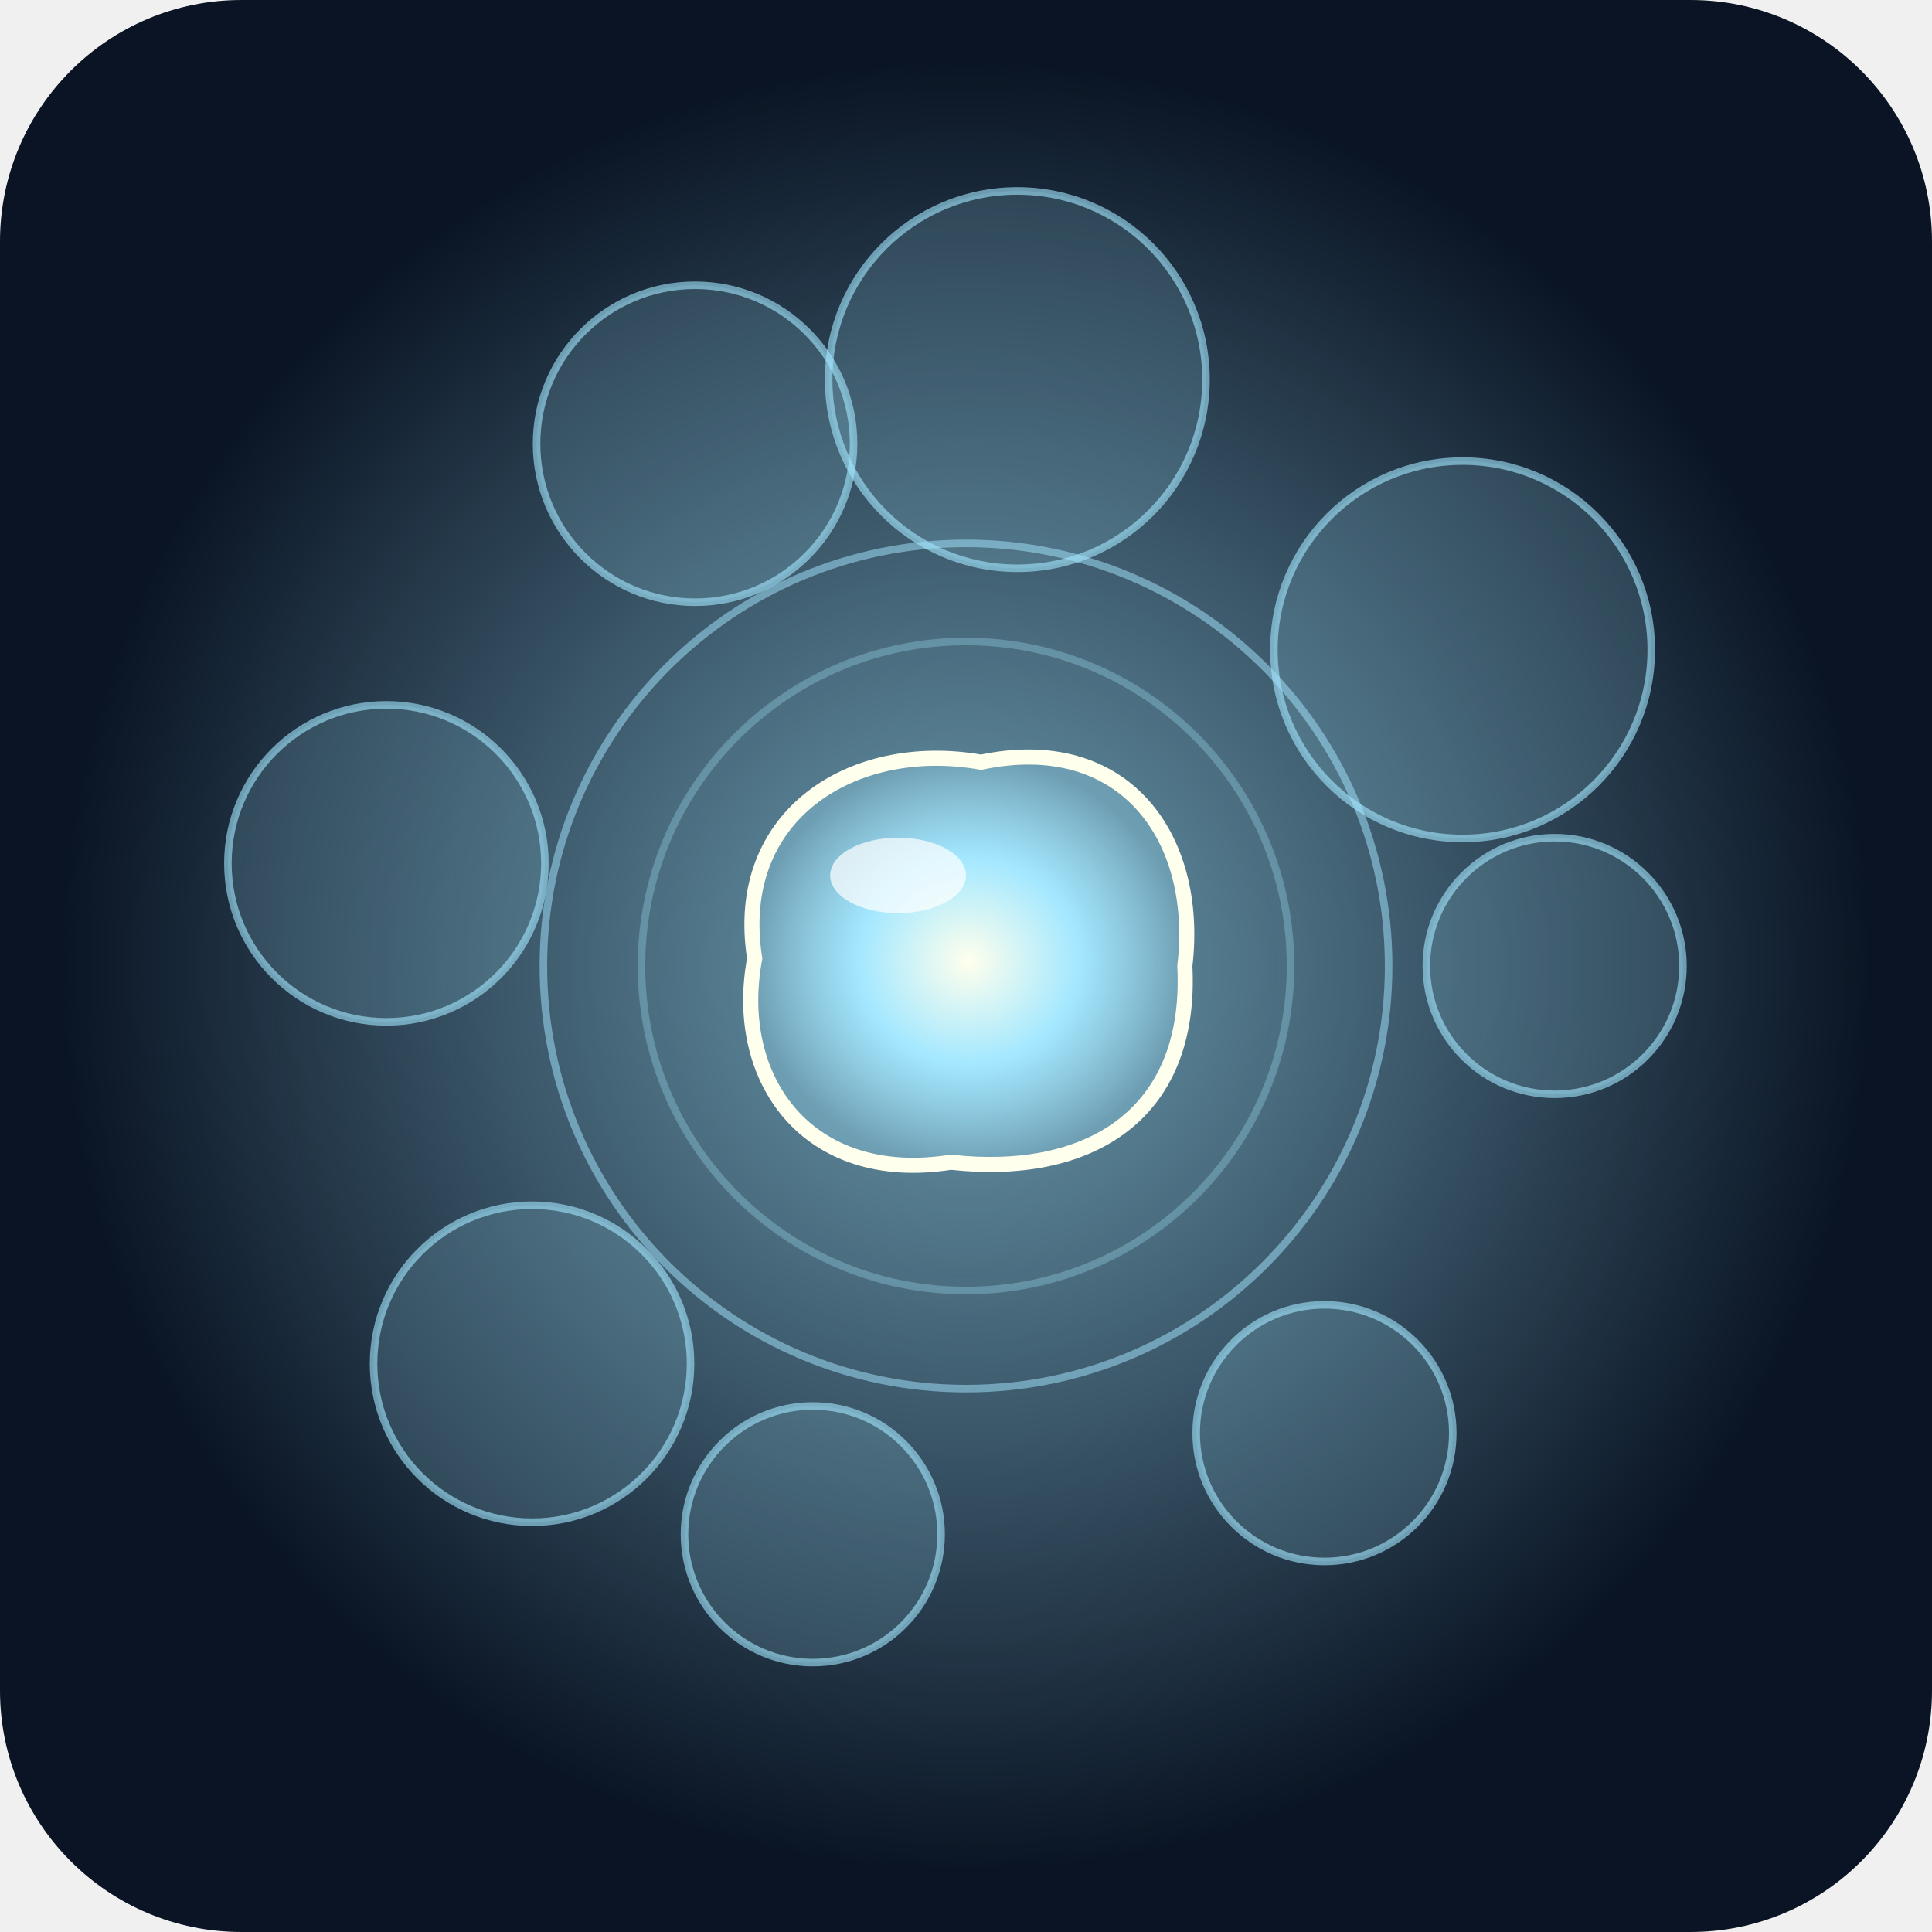
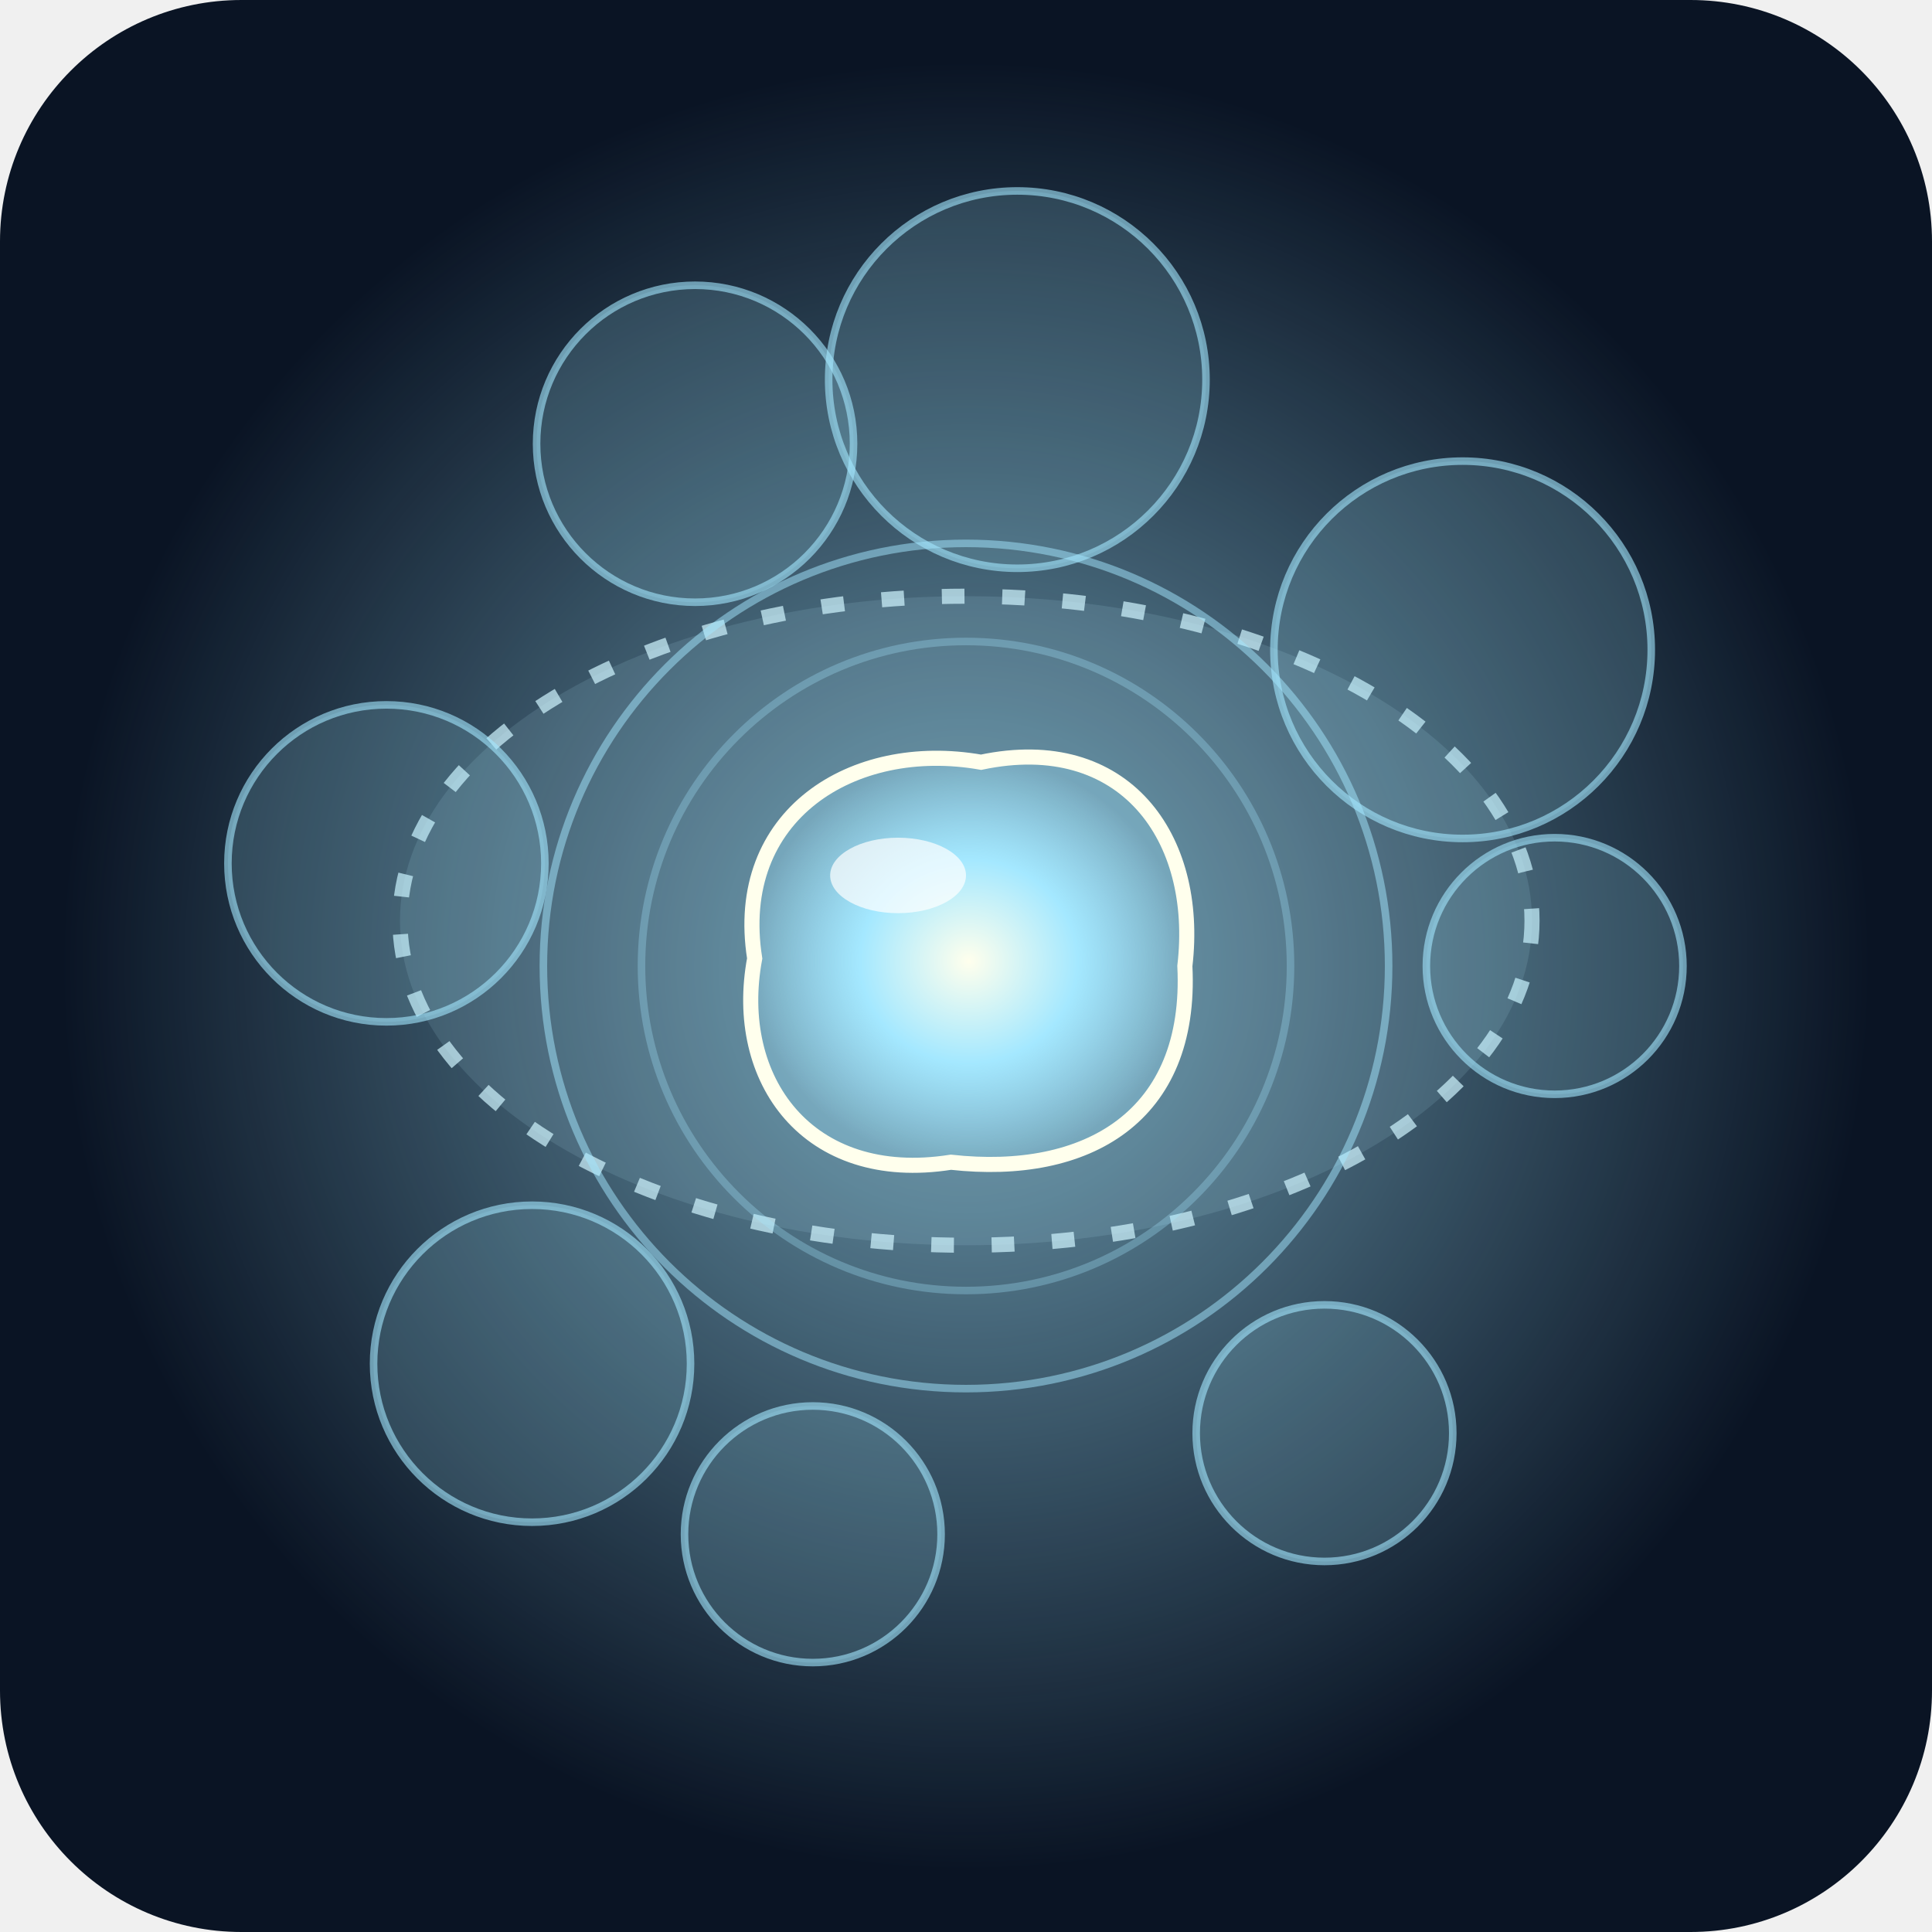
<svg xmlns="http://www.w3.org/2000/svg" viewBox="0 0 256 256">
  <defs>
    <radialGradient id="glow">
      <stop stop-color="#a4e8ff" stop-opacity=".65" />
      <stop offset="1" stop-color="#a4e8ff" stop-opacity="0" />
    </radialGradient>
    <radialGradient id="blob">
      <stop stop-color="#ffffed" />
      <stop offset=".5" stop-color="#a4e8ff" />
      <stop offset="1" stop-color="#a4e8ff" stop-opacity=".3" />
    </radialGradient>
  </defs>
  <rect width="256" height="256" rx="32" fill="#0a1424" />
  <circle cx="128" cy="128" r="120" fill="url(#glow)" />
+   <ellipse cx="128" cy="122" rx="75" ry="43" fill="#b8efff" fill-opacity=".12" stroke="#d1f5ff" stroke-width="2" stroke-dasharray="3 5" stroke-opacity=".7" />
  <circle cx="206.0" cy="128.0" r="17" fill="#a4e8ff" fill-opacity=".16" stroke="#a4e8ff" stroke-opacity=".6" />
  <circle cx="70.5" cy="180.7" r="21" fill="#a4e8ff" fill-opacity=".16" stroke="#a4e8ff" stroke-opacity=".6" />
  <circle cx="134.8" cy="50.3" r="25" fill="#a4e8ff" fill-opacity=".16" stroke="#a4e8ff" stroke-opacity=".6" />
  <circle cx="175.5" cy="189.9" r="17" fill="#a4e8ff" fill-opacity=".16" stroke="#a4e8ff" stroke-opacity=".6" />
  <circle cx="51.2" cy="114.4" r="21" fill="#a4e8ff" fill-opacity=".16" stroke="#a4e8ff" stroke-opacity=".6" />
  <circle cx="193.8" cy="86.1" r="25" fill="#a4e8ff" fill-opacity=".16" stroke="#a4e8ff" stroke-opacity=".6" />
  <circle cx="107.7" cy="203.3" r="17" fill="#a4e8ff" fill-opacity=".16" stroke="#a4e8ff" stroke-opacity=".6" />
  <circle cx="92.1" cy="58.8" r="21" fill="#a4e8ff" fill-opacity=".16" stroke="#a4e8ff" stroke-opacity=".6" />
  <circle cx="128" cy="128" r="56" fill="none" stroke="#a4e8ff" stroke-opacity=".5" />
  <circle cx="128" cy="128" r="43" fill="none" stroke="#a4e8ff" stroke-opacity=".3" />
  <path d="M157 128C158 148 144 156 126 154C107 157 97 143 100 127C97 108 113 98 130 101C149 97 159 111 157 128Z" fill="url(#blob)" stroke="#ffffed" stroke-width="2" />
  <ellipse cx="119" cy="116" rx="9" ry="5" fill="#fff" opacity=".7" />
</svg>
